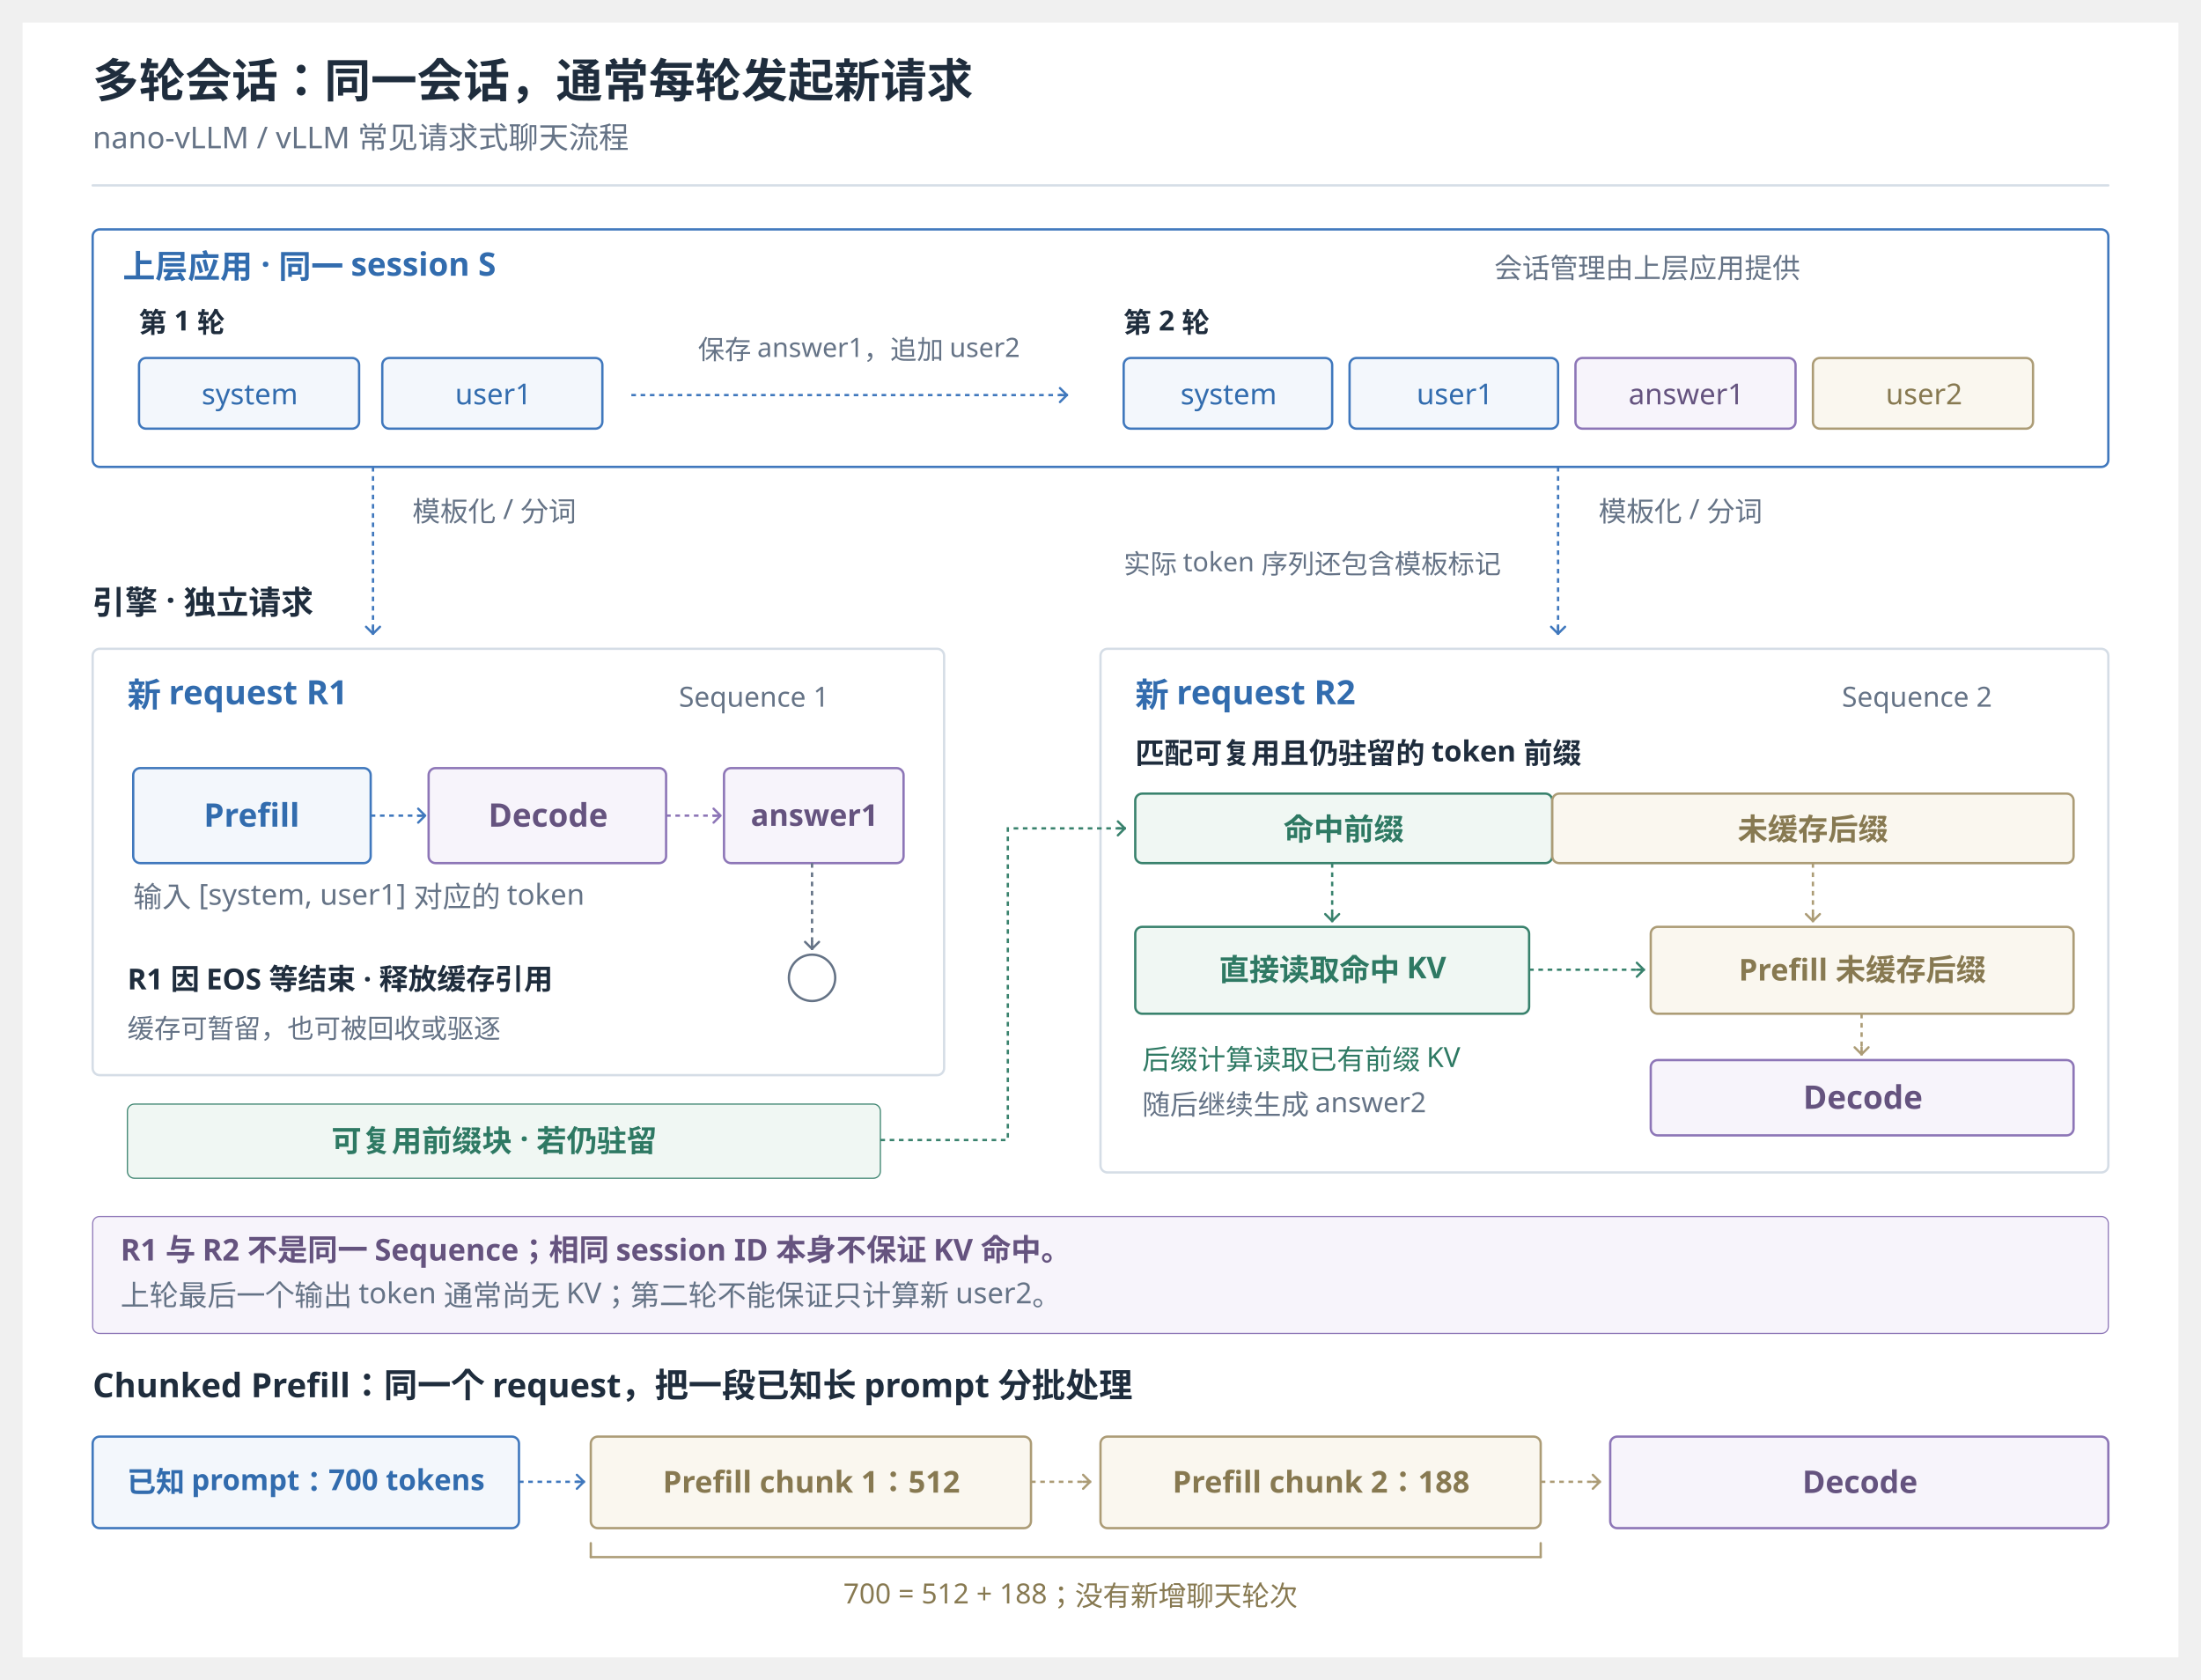
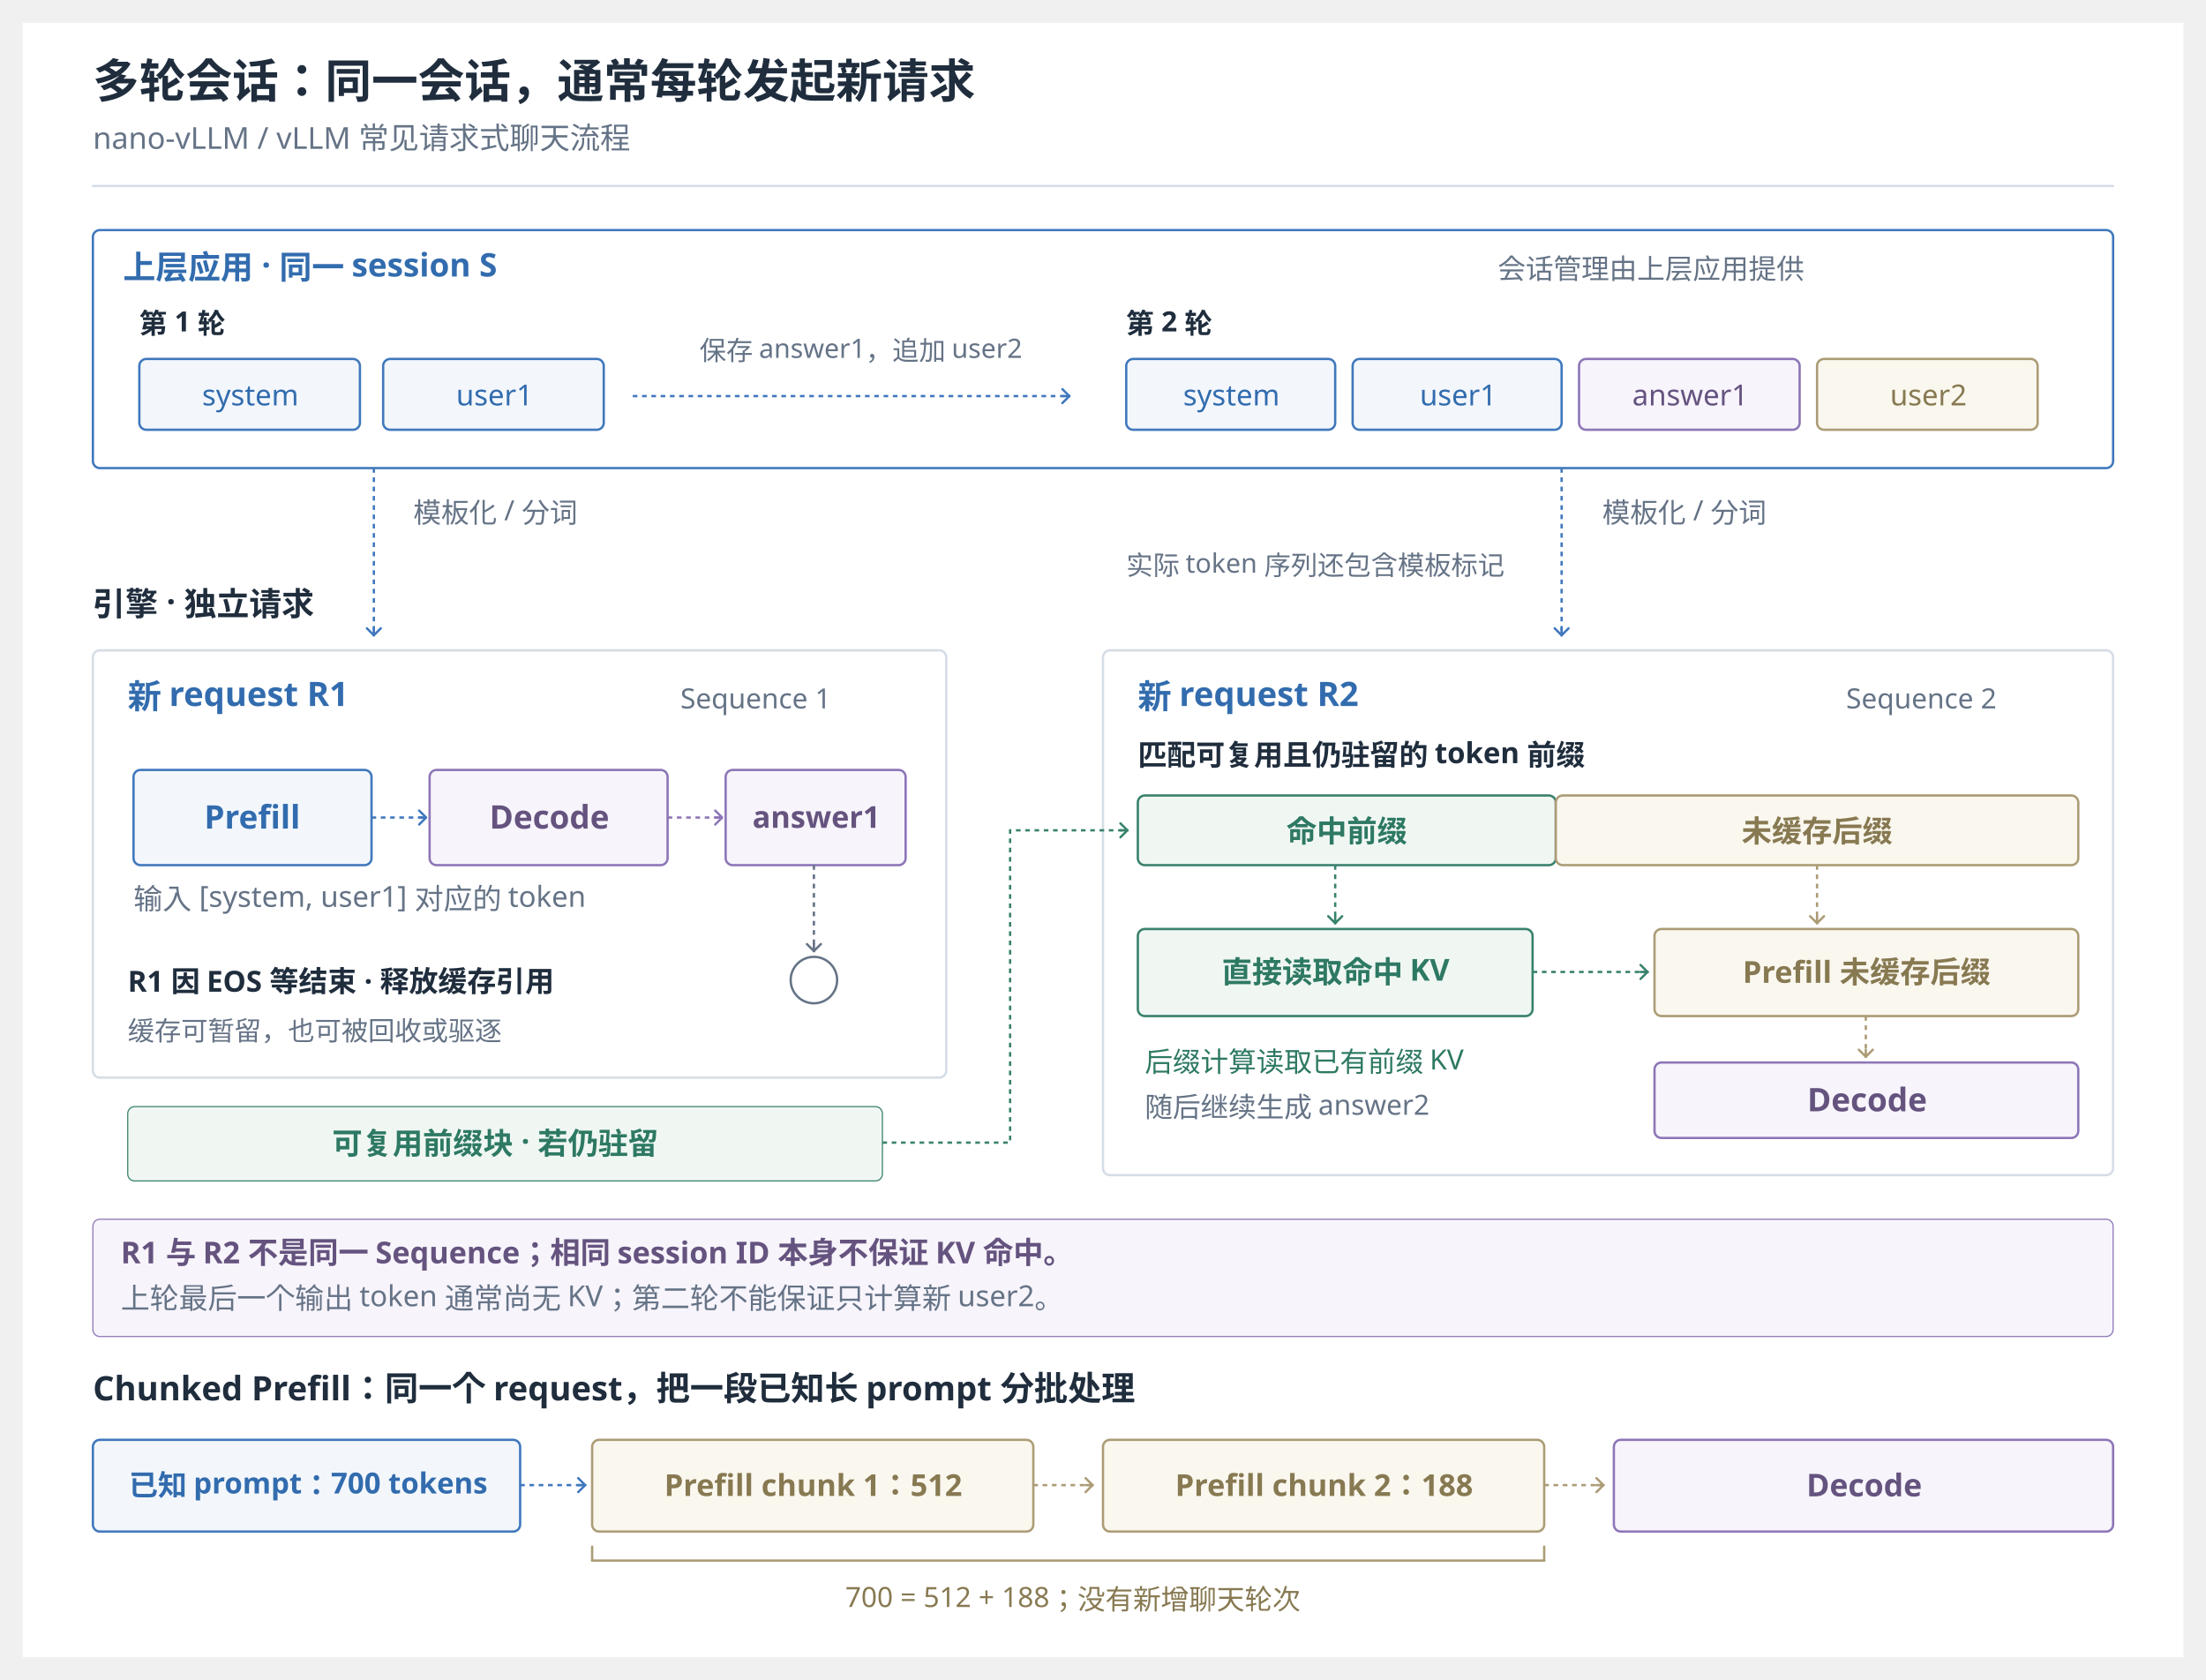
- <svg xmlns="http://www.w3.org/2000/svg" width="1900" height="1450" viewBox="-20 -20 1900 1450">
+ <svg xmlns="http://www.w3.org/2000/svg" width="1900" height="1447" viewBox="-20 -20 1900 1446.653">
  <defs>
    <marker id="connector-arrow-0" markerUnits="userSpaceOnUse" markerWidth="40" markerHeight="40" refX="7" refY="0" orient="auto" overflow="visible">
      <path fill="none" stroke="#4078bd" stroke-width="2" stroke-linecap="round" stroke-linejoin="round" d="M 0 -6 L 6 0 L 0 6 M 0 0 L 6 0" />
    </marker>
    <marker id="connector-arrow-1" markerUnits="userSpaceOnUse" markerWidth="40" markerHeight="40" refX="7" refY="0" orient="auto" overflow="visible">
      <path fill="none" stroke="#4078bd" stroke-width="2" stroke-linecap="round" stroke-linejoin="round" d="M 0 -6 L 6 0 L 0 6 M 0 0 L 6 0" />
    </marker>
    <marker id="connector-arrow-2" markerUnits="userSpaceOnUse" markerWidth="40" markerHeight="40" refX="7" refY="0" orient="auto" overflow="visible">
      <path fill="none" stroke="#4078bd" stroke-width="2" stroke-linecap="round" stroke-linejoin="round" d="M 0 -6 L 6 0 L 0 6 M 0 0 L 6 0" />
    </marker>
    <marker id="connector-arrow-3" markerUnits="userSpaceOnUse" markerWidth="40" markerHeight="40" refX="7" refY="0" orient="auto" overflow="visible">
      <path fill="none" stroke="#4078bd" stroke-width="2" stroke-linecap="round" stroke-linejoin="round" d="M 0 -6 L 6 0 L 0 6 M 0 0 L 6 0" />
    </marker>
    <marker id="connector-arrow-4" markerUnits="userSpaceOnUse" markerWidth="40" markerHeight="40" refX="7" refY="0" orient="auto" overflow="visible">
      <path fill="none" stroke="#8d76b7" stroke-width="2" stroke-linecap="round" stroke-linejoin="round" d="M 0 -6 L 6 0 L 0 6 M 0 0 L 6 0" />
    </marker>
    <marker id="connector-arrow-5" markerUnits="userSpaceOnUse" markerWidth="40" markerHeight="40" refX="7" refY="0" orient="auto" overflow="visible">
      <path fill="none" stroke="#657386" stroke-width="2" stroke-linecap="round" stroke-linejoin="round" d="M 0 -6 L 6 0 L 0 6 M 0 0 L 6 0" />
    </marker>
    <marker id="connector-arrow-6" markerUnits="userSpaceOnUse" markerWidth="40" markerHeight="40" refX="7" refY="0" orient="auto" overflow="visible">
      <path fill="none" stroke="#39826d" stroke-width="2" stroke-linecap="round" stroke-linejoin="round" d="M 0 -6 L 6 0 L 0 6 M 0 0 L 6 0" />
    </marker>
    <marker id="connector-arrow-7" markerUnits="userSpaceOnUse" markerWidth="40" markerHeight="40" refX="7" refY="0" orient="auto" overflow="visible">
      <path fill="none" stroke="#ac9c76" stroke-width="2" stroke-linecap="round" stroke-linejoin="round" d="M 0 -6 L 6 0 L 0 6 M 0 0 L 6 0" />
    </marker>
    <marker id="connector-arrow-8" markerUnits="userSpaceOnUse" markerWidth="40" markerHeight="40" refX="7" refY="0" orient="auto" overflow="visible">
      <path fill="none" stroke="#39826d" stroke-width="2" stroke-linecap="round" stroke-linejoin="round" d="M 0 -6 L 6 0 L 0 6 M 0 0 L 6 0" />
    </marker>
    <marker id="connector-arrow-9" markerUnits="userSpaceOnUse" markerWidth="40" markerHeight="40" refX="7" refY="0" orient="auto" overflow="visible">
      <path fill="none" stroke="#ac9c76" stroke-width="2" stroke-linecap="round" stroke-linejoin="round" d="M 0 -6 L 6 0 L 0 6 M 0 0 L 6 0" />
    </marker>
    <marker id="connector-arrow-10" markerUnits="userSpaceOnUse" markerWidth="40" markerHeight="40" refX="7" refY="0" orient="auto" overflow="visible">
      <path fill="none" stroke="#39826d" stroke-width="2" stroke-linecap="round" stroke-linejoin="round" d="M 0 -6 L 6 0 L 0 6 M 0 0 L 6 0" />
    </marker>
    <marker id="connector-arrow-11" markerUnits="userSpaceOnUse" markerWidth="40" markerHeight="40" refX="7" refY="0" orient="auto" overflow="visible">
      <path fill="none" stroke="#4078bd" stroke-width="2" stroke-linecap="round" stroke-linejoin="round" d="M 0 -6 L 6 0 L 0 6 M 0 0 L 6 0" />
    </marker>
    <marker id="connector-arrow-12" markerUnits="userSpaceOnUse" markerWidth="40" markerHeight="40" refX="7" refY="0" orient="auto" overflow="visible">
      <path fill="none" stroke="#ac9c76" stroke-width="2" stroke-linecap="round" stroke-linejoin="round" d="M 0 -6 L 6 0 L 0 6 M 0 0 L 6 0" />
    </marker>
    <marker id="connector-arrow-13" markerUnits="userSpaceOnUse" markerWidth="40" markerHeight="40" refX="7" refY="0" orient="auto" overflow="visible">
      <path fill="none" stroke="#ac9c76" stroke-width="2" stroke-linecap="round" stroke-linejoin="round" d="M 0 -6 L 6 0 L 0 6 M 0 0 L 6 0" />
    </marker>
  </defs>
  <g id="o1:47" transform="translate(0, 0)">
-     <rect x="0" y="0" width="1860" height="1410" fill="#ffffff" stroke="#ffffff" stroke-width="1" rx="0" ry="0" />
+     <rect x="0" y="0" width="1860" height="1406.653" fill="#ffffff" stroke="#ffffff" stroke-width="1" rx="0" ry="0" />
  </g>
  <g id="a1:72" transform="translate(60, 16.94)">
    <text font-size="40" font-family="Noto Sans SC" font-weight="bold" fill="#1f2d3d" text-anchor="start" dominant-baseline="alphabetic" x="0">
      <tspan x="0" y="47.06">
        <tspan x="0" text-anchor="start">多轮会话：同一会话，通常每轮发起新请求</tspan>
      </tspan>
    </text>
  </g>
  <g id="a1:87" transform="translate(60, 77.411)">
    <text font-size="26" font-family="Noto Sans SC" font-weight="normal" fill="#657386" text-anchor="start" dominant-baseline="alphabetic" x="0">
      <tspan x="0" y="30.589">
        <tspan x="0" text-anchor="start">nano-vLLM / vLLM 常见请求式聊天流程</tspan>
      </tspan>
    </text>
  </g>
  <g id="c1:26" transform="translate(60, 140)">
    <path fill="none" stroke="#d5dde6" stroke-width="2" stroke-linecap="round" stroke-linejoin="round" d="M 0 0 L 1740 0" />
  </g>
  <g id="o1:26" transform="translate(60, 178)">
    <rect x="0" y="0" width="1740" height="205" fill="#ffffff" stroke="#4078bd" stroke-width="2" rx="6" ry="6" />
  </g>
  <g id="a1:74" transform="translate(86, 187.058)">
    <text font-size="28" font-family="Noto Sans SC" font-weight="bold" fill="#326cae" text-anchor="start" dominant-baseline="alphabetic" x="0">
      <tspan x="0" y="32.942">
        <tspan x="0" text-anchor="start">上层应用 · 同一 session S</tspan>
      </tspan>
    </text>
  </g>
  <g id="a1:77" transform="translate(1270, 191.764)">
    <text font-size="24" font-family="Noto Sans SC" font-weight="normal" fill="#657386" text-anchor="start" dominant-baseline="alphabetic" x="0">
      <tspan x="0" y="28.236">
        <tspan x="0" text-anchor="start">会话管理由上层应用提供</tspan>
      </tspan>
    </text>
  </g>
  <g id="a1:61" transform="translate(100, 238.764)">
    <text font-size="24" font-family="Noto Sans SC" font-weight="bold" fill="#1f2d3d" text-anchor="start" dominant-baseline="alphabetic" x="0">
      <tspan x="0" y="28.236">
        <tspan x="0" text-anchor="start">第 1 轮</tspan>
      </tspan>
    </text>
  </g>
  <g id="o1:28" transform="translate(100, 289)">
    <rect x="0" y="0" width="190" height="61" fill="#f3f7fc" stroke="#4078bd" stroke-width="2" rx="6" ry="6" />
  </g>
  <g id="a1:60" transform="translate(153.5, 299.5875)">
    <text font-size="25" font-family="Noto Sans SC" font-weight="normal" fill="#326cae" text-anchor="middle" dominant-baseline="alphabetic" x="41.5">
      <tspan x="41.5" y="29.412">
        <tspan x="0.535" text-anchor="start">system</tspan>
      </tspan>
    </text>
  </g>
  <g id="o1:36" transform="translate(310, 289)">
    <rect x="0" y="0" width="190" height="61" fill="#f3f7fc" stroke="#4078bd" stroke-width="2" rx="6" ry="6" />
  </g>
  <g id="a1:54" transform="translate(372.5, 299.5875)">
    <text font-size="25" font-family="Noto Sans SC" font-weight="normal" fill="#326cae" text-anchor="middle" dominant-baseline="alphabetic" x="32.5">
      <tspan x="32.5" y="29.412">
        <tspan x="0.35" text-anchor="start">user1</tspan>
      </tspan>
    </text>
  </g>
  <g id="a1:86" transform="translate(582, 262.9405)">
    <text font-size="23" font-family="Noto Sans SC" font-weight="normal" fill="#657386" text-anchor="middle" dominant-baseline="alphabetic" x="138">
      <tspan x="138" y="27.06">
        <tspan x="0.505" text-anchor="start">保存 answer1，追加 user2</tspan>
      </tspan>
    </text>
  </g>
  <g id="c1:33" transform="translate(525, 321)">
    <path fill="none" stroke="#4078bd" stroke-width="2" stroke-dasharray="4 4" marker-end="url(#connector-arrow-0)" d="M 0 0 L 377 0" />
  </g>
  <g id="a1:52" transform="translate(950, 238.764)">
    <text font-size="24" font-family="Noto Sans SC" font-weight="bold" fill="#1f2d3d" text-anchor="start" dominant-baseline="alphabetic" x="0">
      <tspan x="0" y="28.236">
        <tspan x="0" text-anchor="start">第 2 轮</tspan>
      </tspan>
    </text>
  </g>
  <g id="o1:46" transform="translate(950, 289)">
    <rect x="0" y="0" width="180" height="61" fill="#f3f7fc" stroke="#4078bd" stroke-width="2" rx="6" ry="6" />
  </g>
  <g id="a1:50" transform="translate(998.5, 299.5875)">
    <text font-size="25" font-family="Noto Sans SC" font-weight="normal" fill="#326cae" text-anchor="middle" dominant-baseline="alphabetic" x="41.5">
      <tspan x="41.5" y="29.412">
        <tspan x="0.535" text-anchor="start">system</tspan>
      </tspan>
    </text>
  </g>
  <g id="o1:38" transform="translate(1145, 289)">
    <rect x="0" y="0" width="180" height="61" fill="#f3f7fc" stroke="#4078bd" stroke-width="2" rx="6" ry="6" />
  </g>
  <g id="a1:66" transform="translate(1202.5, 299.5875)">
    <text font-size="25" font-family="Noto Sans SC" font-weight="normal" fill="#326cae" text-anchor="middle" dominant-baseline="alphabetic" x="32.5">
      <tspan x="32.5" y="29.412">
        <tspan x="0.35" text-anchor="start">user1</tspan>
      </tspan>
    </text>
  </g>
  <g id="o1:32" transform="translate(1340, 289)">
    <rect x="0" y="0" width="190" height="61" fill="#f7f4fb" stroke="#8d76b7" stroke-width="2" rx="6" ry="6" />
  </g>
  <g id="a1:83" transform="translate(1385.5, 299.5875)">
    <text font-size="25" font-family="Noto Sans SC" font-weight="normal" fill="#65537f" text-anchor="middle" dominant-baseline="alphabetic" x="49.5">
      <tspan x="49.5" y="29.412">
        <tspan x="0.3" text-anchor="start">answer1</tspan>
      </tspan>
    </text>
  </g>
  <g id="o1:48" transform="translate(1545, 289)">
    <rect x="0" y="0" width="190" height="61" fill="#faf7ef" stroke="#ac9c76" stroke-width="2" rx="6" ry="6" />
  </g>
  <g id="a1:73" transform="translate(1607.5, 299.5875)">
    <text font-size="25" font-family="Noto Sans SC" font-weight="normal" fill="#877951" text-anchor="middle" dominant-baseline="alphabetic" x="32.5">
      <tspan x="32.5" y="29.412">
        <tspan x="0.35" text-anchor="start">user2</tspan>
      </tspan>
    </text>
  </g>
  <g id="c1:21" transform="translate(302, 383)">
    <path fill="none" stroke="#4078bd" stroke-width="2" stroke-dasharray="4 4" marker-end="url(#connector-arrow-1)" d="M 0 0 L 0 145" />
  </g>
  <g id="a1:59" transform="translate(336, 401.764)">
    <text font-size="24" font-family="Noto Sans SC" font-weight="normal" fill="#657386" text-anchor="start" dominant-baseline="alphabetic" x="0">
      <tspan x="0" y="28.236">
        <tspan x="0" text-anchor="start">模板化 / 分词</tspan>
      </tspan>
    </text>
  </g>
  <g id="c1:36" transform="translate(1325, 383)">
    <path fill="none" stroke="#4078bd" stroke-width="2" stroke-dasharray="4 4" marker-end="url(#connector-arrow-2)" d="M 0 0 L 0 145" />
  </g>
  <g id="a1:49" transform="translate(1360, 401.764)">
    <text font-size="24" font-family="Noto Sans SC" font-weight="normal" fill="#657386" text-anchor="start" dominant-baseline="alphabetic" x="0">
      <tspan x="0" y="28.236">
        <tspan x="0" text-anchor="start">模板化 / 分词</tspan>
      </tspan>
    </text>
  </g>
  <g id="a1:65" transform="translate(950, 447.9405)">
    <text font-size="23" font-family="Noto Sans SC" font-weight="normal" fill="#657386" text-anchor="start" dominant-baseline="alphabetic" x="0">
      <tspan x="0" y="27.06">
        <tspan x="0" text-anchor="start">实际 token 序列还包含模板标记</tspan>
      </tspan>
    </text>
  </g>
  <g id="a1:57" transform="translate(60, 477.058)">
    <text font-size="28" font-family="Noto Sans SC" font-weight="bold" fill="#1f2d3d" text-anchor="start" dominant-baseline="alphabetic" x="0">
      <tspan x="0" y="32.942">
        <tspan x="0" text-anchor="start">引擎 · 独立请求</tspan>
      </tspan>
    </text>
  </g>
  <g id="o1:45" transform="translate(60, 540)">
    <rect x="0" y="0" width="735" height="368" fill="#ffffff" stroke="#d5dde6" stroke-width="2" rx="6" ry="6" />
  </g>
  <g id="o1:39" transform="translate(930, 540)">
    <rect x="0" y="0" width="870" height="452" fill="#ffffff" stroke="#d5dde6" stroke-width="2" rx="6" ry="6" />
  </g>
  <g id="a1:76" transform="translate(90, 555.8815)">
    <text font-size="29" font-family="Noto Sans SC" font-weight="bold" fill="#326cae" text-anchor="start" dominant-baseline="alphabetic" x="0">
      <tspan x="0" y="34.119">
        <tspan x="0" text-anchor="start">新 request R1</tspan>
      </tspan>
    </text>
  </g>
  <g id="a1:88" transform="translate(566, 561.764)">
    <text font-size="24" font-family="Noto Sans SC" font-weight="normal" fill="#657386" text-anchor="start" dominant-baseline="alphabetic" x="0">
      <tspan x="0" y="28.236">
        <tspan x="0" text-anchor="start">Sequence 1</tspan>
      </tspan>
    </text>
  </g>
  <g id="a1:68" transform="translate(960, 555.8815)">
    <text font-size="29" font-family="Noto Sans SC" font-weight="bold" fill="#326cae" text-anchor="start" dominant-baseline="alphabetic" x="0">
      <tspan x="0" y="34.119">
        <tspan x="0" text-anchor="start">新 request R2</tspan>
      </tspan>
    </text>
  </g>
  <g id="a1:48" transform="translate(1570, 561.764)">
    <text font-size="24" font-family="Noto Sans SC" font-weight="normal" fill="#657386" text-anchor="start" dominant-baseline="alphabetic" x="0">
      <tspan x="0" y="28.236">
        <tspan x="0" text-anchor="start">Sequence 2</tspan>
      </tspan>
    </text>
  </g>
  <g id="o1:50" transform="translate(95, 643)">
    <rect x="0" y="0" width="205" height="82" fill="#f3f7fc" stroke="#4078bd" stroke-width="2" rx="6" ry="6" />
  </g>
  <g id="a1:53" transform="translate(155.5, 660.578)">
    <text font-size="28" font-family="Noto Sans SC" font-weight="bold" fill="#326cae" text-anchor="middle" dominant-baseline="alphabetic" x="42">
      <tspan x="42" y="32.942">
        <tspan x="0.39" text-anchor="start">Prefill</tspan>
      </tspan>
    </text>
  </g>
  <g id="c1:35" transform="translate(300, 684)">
    <path fill="none" stroke="#4078bd" stroke-width="2" stroke-dasharray="4 4" marker-end="url(#connector-arrow-3)" d="M 0 0 L 48 0" />
  </g>
  <g id="o1:37" transform="translate(350, 643)">
    <rect x="0" y="0" width="205" height="82" fill="#f7f4fb" stroke="#8d76b7" stroke-width="2" rx="6" ry="6" />
  </g>
  <g id="a1:75" transform="translate(401, 660.578)">
    <text font-size="28" font-family="Noto Sans SC" font-weight="bold" fill="#65537f" text-anchor="middle" dominant-baseline="alphabetic" x="51.5">
      <tspan x="51.5" y="32.942">
        <tspan x="0.5" text-anchor="start">Decode</tspan>
      </tspan>
    </text>
  </g>
  <g id="c1:30" transform="translate(555, 684)">
    <path fill="none" stroke="#8d76b7" stroke-width="2" stroke-dasharray="4 4" marker-end="url(#connector-arrow-4)" d="M 0 0 L 48 0" />
  </g>
  <g id="o1:35" transform="translate(605, 643)">
    <rect x="0" y="0" width="155" height="82" fill="#f7f4fb" stroke="#8d76b7" stroke-width="2" rx="6" ry="6" />
  </g>
  <g id="a1:58" transform="translate(627.5, 662.251)">
    <text font-size="26" font-family="Noto Sans SC" font-weight="bold" fill="#65537f" text-anchor="middle" dominant-baseline="alphabetic" x="55">
      <tspan x="55" y="30.589">
        <tspan x="0.545" text-anchor="start">answer1</tspan>
      </tspan>
    </text>
  </g>
  <g id="a1:56" transform="translate(95, 733.5875)">
    <text font-size="25" font-family="Noto Sans SC" font-weight="normal" fill="#657386" text-anchor="start" dominant-baseline="alphabetic" x="0">
      <tspan x="0" y="29.412">
        <tspan x="0" text-anchor="start">输入 [system, user1] 对应的 token</tspan>
      </tspan>
    </text>
  </g>
  <g id="c1:19" transform="translate(681, 725)">
    <path fill="none" stroke="#657386" stroke-width="2" stroke-dasharray="4 4" marker-end="url(#connector-arrow-5)" d="M 0 0 L 0 75" />
  </g>
  <g id="o1:27" transform="translate(661, 804)">
    <ellipse fill="#ffffff" stroke="#657386" stroke-width="2" cx="20" cy="20" rx="20" ry="20" />
  </g>
  <g id="a1:82" transform="translate(90, 804.5875)">
    <text font-size="25" font-family="Noto Sans SC" font-weight="bold" fill="#1f2d3d" text-anchor="start" dominant-baseline="alphabetic" x="0">
      <tspan x="0" y="29.412">
        <tspan x="0" text-anchor="start">R1 因 EOS 等结束 · 释放缓存引用</tspan>
      </tspan>
    </text>
  </g>
  <g id="a1:63" transform="translate(90, 848.9405)">
    <text font-size="23" font-family="Noto Sans SC" font-weight="normal" fill="#657386" text-anchor="start" dominant-baseline="alphabetic" x="0">
      <tspan x="0" y="27.06">
        <tspan x="0" text-anchor="start">缓存可暂留，也可被回收或驱逐</tspan>
      </tspan>
    </text>
  </g>
  <g id="a1:81" transform="translate(960, 609.5875)">
    <text font-size="25" font-family="Noto Sans SC" font-weight="bold" fill="#1f2d3d" text-anchor="start" dominant-baseline="alphabetic" x="0">
      <tspan x="0" y="29.412">
        <tspan x="0" text-anchor="start">匹配可复用且仍驻留的 token 前缀</tspan>
      </tspan>
    </text>
  </g>
  <g id="o1:49" transform="translate(960, 665)">
    <rect x="0" y="0" width="360" height="60" fill="#f0f7f3" stroke="#39826d" stroke-width="2" rx="6" ry="6" />
  </g>
  <g id="o1:31" transform="translate(1320, 665)">
    <rect x="0" y="0" width="450" height="60" fill="#faf7ef" stroke="#ac9c76" stroke-width="2" rx="6" ry="6" />
  </g>
  <g id="a1:46" transform="translate(1088, 674.411)">
    <text font-size="26" font-family="Noto Sans SC" font-weight="bold" fill="#2e7963" text-anchor="middle" dominant-baseline="alphabetic" x="52">
      <tspan x="52" y="30.589">
        <tspan x="0" text-anchor="start">命中前缀</tspan>
      </tspan>
    </text>
  </g>
  <g id="a1:78" transform="translate(1480, 674.411)">
    <text font-size="26" font-family="Noto Sans SC" font-weight="bold" fill="#877951" text-anchor="middle" dominant-baseline="alphabetic" x="65">
      <tspan x="65" y="30.589">
        <tspan x="0" text-anchor="start">未缓存后缀</tspan>
      </tspan>
    </text>
  </g>
  <g id="c1:23" transform="translate(1130, 725)">
    <path fill="none" stroke="#39826d" stroke-width="2" stroke-dasharray="4 4" marker-end="url(#connector-arrow-6)" d="M 0 0 L 0 51" />
  </g>
  <g id="c1:25" transform="translate(1545, 725)">
    <path fill="none" stroke="#ac9c76" stroke-width="2" stroke-dasharray="4 4" marker-end="url(#connector-arrow-7)" d="M 0 0 L 0 51" />
  </g>
  <g id="o1:34" transform="translate(960, 780)">
    <rect x="0" y="0" width="340" height="75" fill="#f0f7f3" stroke="#39826d" stroke-width="2" rx="6" ry="6" />
  </g>
  <g id="a1:62" transform="translate(1032, 795.751)">
    <text font-size="26" font-family="Noto Sans SC" font-weight="bold" fill="#2e7963" text-anchor="middle" dominant-baseline="alphabetic" x="98">
      <tspan x="98" y="30.589">
        <tspan x="0.33" text-anchor="start">直接读取命中 KV</tspan>
      </tspan>
    </text>
  </g>
  <g id="c1:34" transform="translate(1300, 817)">
    <path fill="none" stroke="#39826d" stroke-width="2" stroke-dasharray="4 4" marker-end="url(#connector-arrow-8)" d="M 0 0 L 100 0" />
  </g>
  <g id="o1:33" transform="translate(1405, 780)">
    <rect x="0" y="0" width="365" height="75" fill="#faf7ef" stroke="#ac9c76" stroke-width="2" rx="6" ry="6" />
  </g>
  <g id="a1:71" transform="translate(1480.5, 795.751)">
    <text font-size="26" font-family="Noto Sans SC" font-weight="bold" fill="#877951" text-anchor="middle" dominant-baseline="alphabetic" x="107">
      <tspan x="107" y="30.589">
        <tspan x="0.415" text-anchor="start">Prefill 未缓存后缀</tspan>
      </tspan>
    </text>
  </g>
  <g id="c1:29" transform="translate(1587, 855)">
    <path fill="none" stroke="#ac9c76" stroke-width="2" stroke-dasharray="4 4" marker-end="url(#connector-arrow-9)" d="M 0 0 L 0 36" />
  </g>
  <g id="o1:30" transform="translate(1405, 895)">
    <rect x="0" y="0" width="365" height="65" fill="#f7f4fb" stroke="#8d76b7" stroke-width="2" rx="6" ry="6" />
  </g>
  <g id="a1:64" transform="translate(1536, 904.078)">
    <text font-size="28" font-family="Noto Sans SC" font-weight="bold" fill="#65537f" text-anchor="middle" dominant-baseline="alphabetic" x="51.5">
      <tspan x="51.5" y="32.942">
        <tspan x="0.5" text-anchor="start">Decode</tspan>
      </tspan>
    </text>
  </g>
  <g id="a1:45" transform="translate(966, 874.764)">
    <text font-size="24" font-family="Noto Sans SC" font-weight="normal" fill="#2e7963" text-anchor="start" dominant-baseline="alphabetic" x="0">
      <tspan x="0" y="28.236">
        <tspan x="0" text-anchor="start">后缀计算读取已有前缀 KV</tspan>
      </tspan>
    </text>
  </g>
  <g id="a1:85" transform="translate(966, 913.764)">
    <text font-size="24" font-family="Noto Sans SC" font-weight="normal" fill="#657386" text-anchor="start" dominant-baseline="alphabetic" x="0">
      <tspan x="0" y="28.236">
        <tspan x="0" text-anchor="start">随后继续生成 answer2</tspan>
      </tspan>
    </text>
  </g>
  <g id="o1:29" transform="translate(90, 933)">
    <rect x="0" y="0" width="650" height="64" fill="#f0f7f3" stroke="#39826d" stroke-width="1" rx="6" ry="6" />
  </g>
  <g id="a1:67" transform="translate(266, 943.411)">
    <text font-size="26" font-family="Noto Sans SC" font-weight="bold" fill="#2e7963" text-anchor="middle" dominant-baseline="alphabetic" x="149">
      <tspan x="149" y="30.589">
        <tspan x="0.1" text-anchor="start">可复用前缀块 · 若仍驻留</tspan>
      </tspan>
    </text>
  </g>
  <g id="c1:28" transform="translate(740, 695)">
    <path fill="none" stroke="#39826d" stroke-width="2" stroke-dasharray="4 4" marker-end="url(#connector-arrow-10)" d="M 0 269 L 110 269 L 110 0 L 212 0" />
  </g>
  <g id="o1:44" transform="translate(60, 1030)">
    <rect x="0" y="0" width="1740" height="101" fill="#f7f4fb" stroke="#8d76b7" stroke-width="1" rx="6" ry="6" />
  </g>
  <g id="a1:80" transform="translate(84, 1037.411)">
    <text font-size="26" font-family="Noto Sans SC" font-weight="bold" fill="#65537f" text-anchor="start" dominant-baseline="alphabetic" x="0">
      <tspan x="0" y="30.589">
        <tspan x="0" text-anchor="start">R1 与 R2 不是同一 Sequence；相同 session ID 本身不保证 KV 命中。</tspan>
      </tspan>
    </text>
  </g>
  <g id="a1:55" transform="translate(84, 1077.588)">
    <text font-size="25" font-family="Noto Sans SC" font-weight="normal" fill="#657386" text-anchor="start" dominant-baseline="alphabetic" x="0">
      <tspan x="0" y="29.412">
        <tspan x="0" text-anchor="start">上轮最后一个输出 token 通常尚无 KV；第二轮不能保证只计算新 user2。</tspan>
      </tspan>
    </text>
  </g>
  <g id="a1:47" transform="translate(60, 1151.881)">
    <text font-size="29" font-family="Noto Sans SC" font-weight="bold" fill="#1f2d3d" text-anchor="start" dominant-baseline="alphabetic" x="0">
      <tspan x="0" y="34.119">
        <tspan x="0" text-anchor="start">Chunked Prefill：同一个 request，把一段已知长 prompt 分批处理</tspan>
      </tspan>
    </text>
  </g>
  <g id="o1:43" transform="translate(60, 1220)">
    <rect x="0" y="0" width="368" height="79" fill="#f3f7fc" stroke="#4078bd" stroke-width="2" rx="6" ry="6" />
  </g>
  <g id="a1:84" transform="translate(89.5, 1238.588)">
    <text font-size="25" font-family="Noto Sans SC" font-weight="bold" fill="#326cae" text-anchor="middle" dominant-baseline="alphabetic" x="154.5">
      <tspan x="154.5" y="29.412">
-         <tspan x="154.5" text-anchor="middle">已知 prompt：700 tokens</tspan>
+         <tspan x="1.505" text-anchor="start">已知 prompt：700 tokens</tspan>
      </tspan>
    </text>
  </g>
  <g id="c1:20" transform="translate(428, 1259)">
    <path fill="none" stroke="#4078bd" stroke-width="2" stroke-dasharray="4 4" marker-end="url(#connector-arrow-11)" d="M 0 0 L 57 0" />
  </g>
  <g id="o1:41" transform="translate(490, 1220)">
    <rect x="0" y="0" width="380" height="79" fill="#faf7ef" stroke="#ac9c76" stroke-width="2" rx="6" ry="6" />
  </g>
  <g id="a1:51" transform="translate(551.5, 1237.751)">
    <text font-size="26" font-family="Noto Sans SC" font-weight="bold" fill="#877951" text-anchor="middle" dominant-baseline="alphabetic" x="128.5">
      <tspan x="128.5" y="30.589">
        <tspan x="0.645" text-anchor="start">Prefill chunk 1：512</tspan>
      </tspan>
    </text>
  </g>
  <g id="c1:31" transform="translate(870, 1259)">
    <path fill="none" stroke="#ac9c76" stroke-width="2" stroke-dasharray="4 4" marker-end="url(#connector-arrow-12)" d="M 0 0 L 52 0" />
  </g>
  <g id="o1:40" transform="translate(930, 1220)">
    <rect x="0" y="0" width="380" height="79" fill="#faf7ef" stroke="#ac9c76" stroke-width="2" rx="6" ry="6" />
  </g>
  <g id="a1:70" transform="translate(991.5, 1237.751)">
    <text font-size="26" font-family="Noto Sans SC" font-weight="bold" fill="#877951" text-anchor="middle" dominant-baseline="alphabetic" x="128.5">
      <tspan x="128.5" y="30.589">
        <tspan x="0.645" text-anchor="start">Prefill chunk 2：188</tspan>
      </tspan>
    </text>
  </g>
  <g id="c1:22" transform="translate(1310, 1259)">
    <path fill="none" stroke="#ac9c76" stroke-width="2" stroke-dasharray="4 4" marker-end="url(#connector-arrow-13)" d="M 0 0 L 52 0" />
  </g>
  <g id="o1:42" transform="translate(1370, 1220)">
    <rect x="0" y="0" width="430" height="79" fill="#f7f4fb" stroke="#8d76b7" stroke-width="2" rx="6" ry="6" />
  </g>
  <g id="a1:79" transform="translate(1535, 1236.915)">
    <text font-size="27" font-family="Noto Sans SC" font-weight="bold" fill="#65537f" text-anchor="middle" dominant-baseline="alphabetic" x="50">
      <tspan x="50" y="31.765">
        <tspan x="0.82" text-anchor="start">Decode</tspan>
      </tspan>
    </text>
  </g>
  <g id="c1:24" transform="translate(490, 1324)">
    <path fill="none" stroke="#ac9c76" stroke-width="2" stroke-linecap="round" stroke-linejoin="round" d="M 0 0 L 820 0" />
  </g>
  <g id="c1:32" transform="translate(490, 1312)">
    <path fill="none" stroke="#ac9c76" stroke-width="2" stroke-linecap="round" stroke-linejoin="round" d="M 0 0 L 0 12" />
  </g>
  <g id="c1:27" transform="translate(1310, 1312)">
    <path fill="none" stroke="#ac9c76" stroke-width="2" stroke-linecap="round" stroke-linejoin="round" d="M 0 0 L 0 12" />
  </g>
  <g id="a1:69" transform="translate(707.5, 1335.764)">
    <text font-size="24" font-family="Noto Sans SC" font-weight="normal" fill="#877951" text-anchor="middle" dominant-baseline="alphabetic" x="192.5">
      <tspan x="192.5" y="28.236">
        <tspan x="0.48" text-anchor="start">700 = 512 + 188；没有新增聊天轮次</tspan>
      </tspan>
    </text>
  </g>
</svg>
